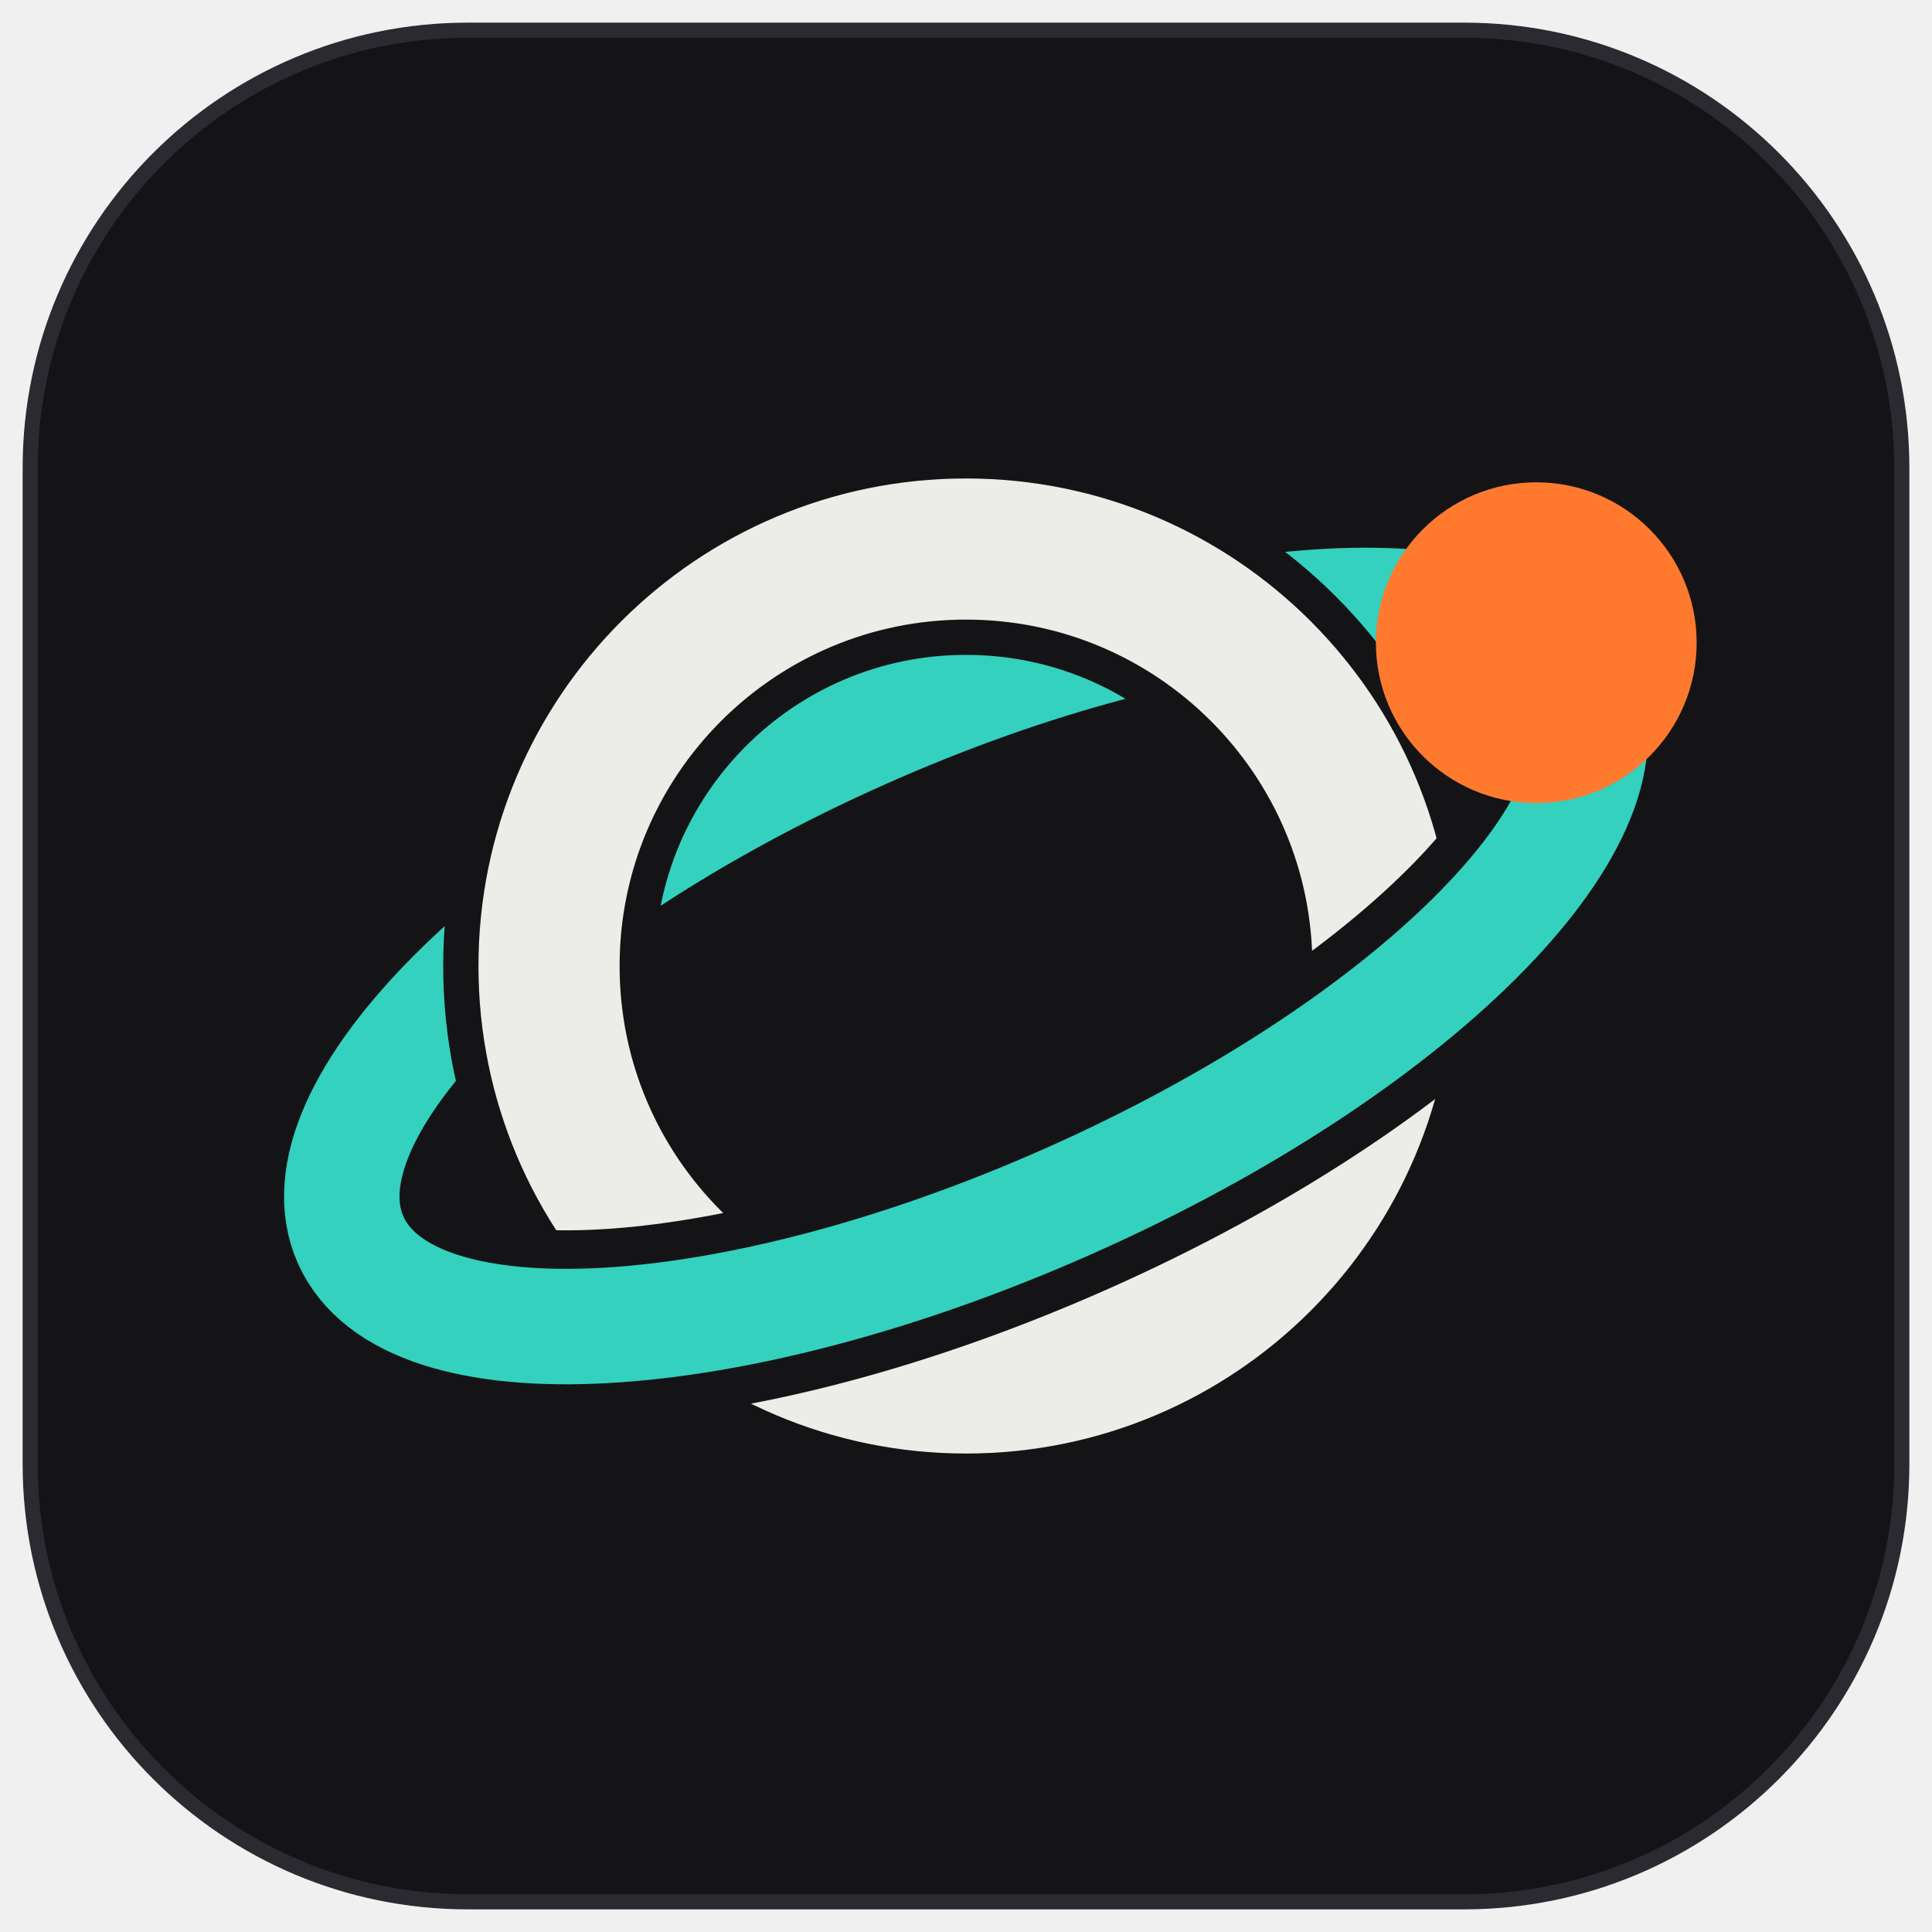
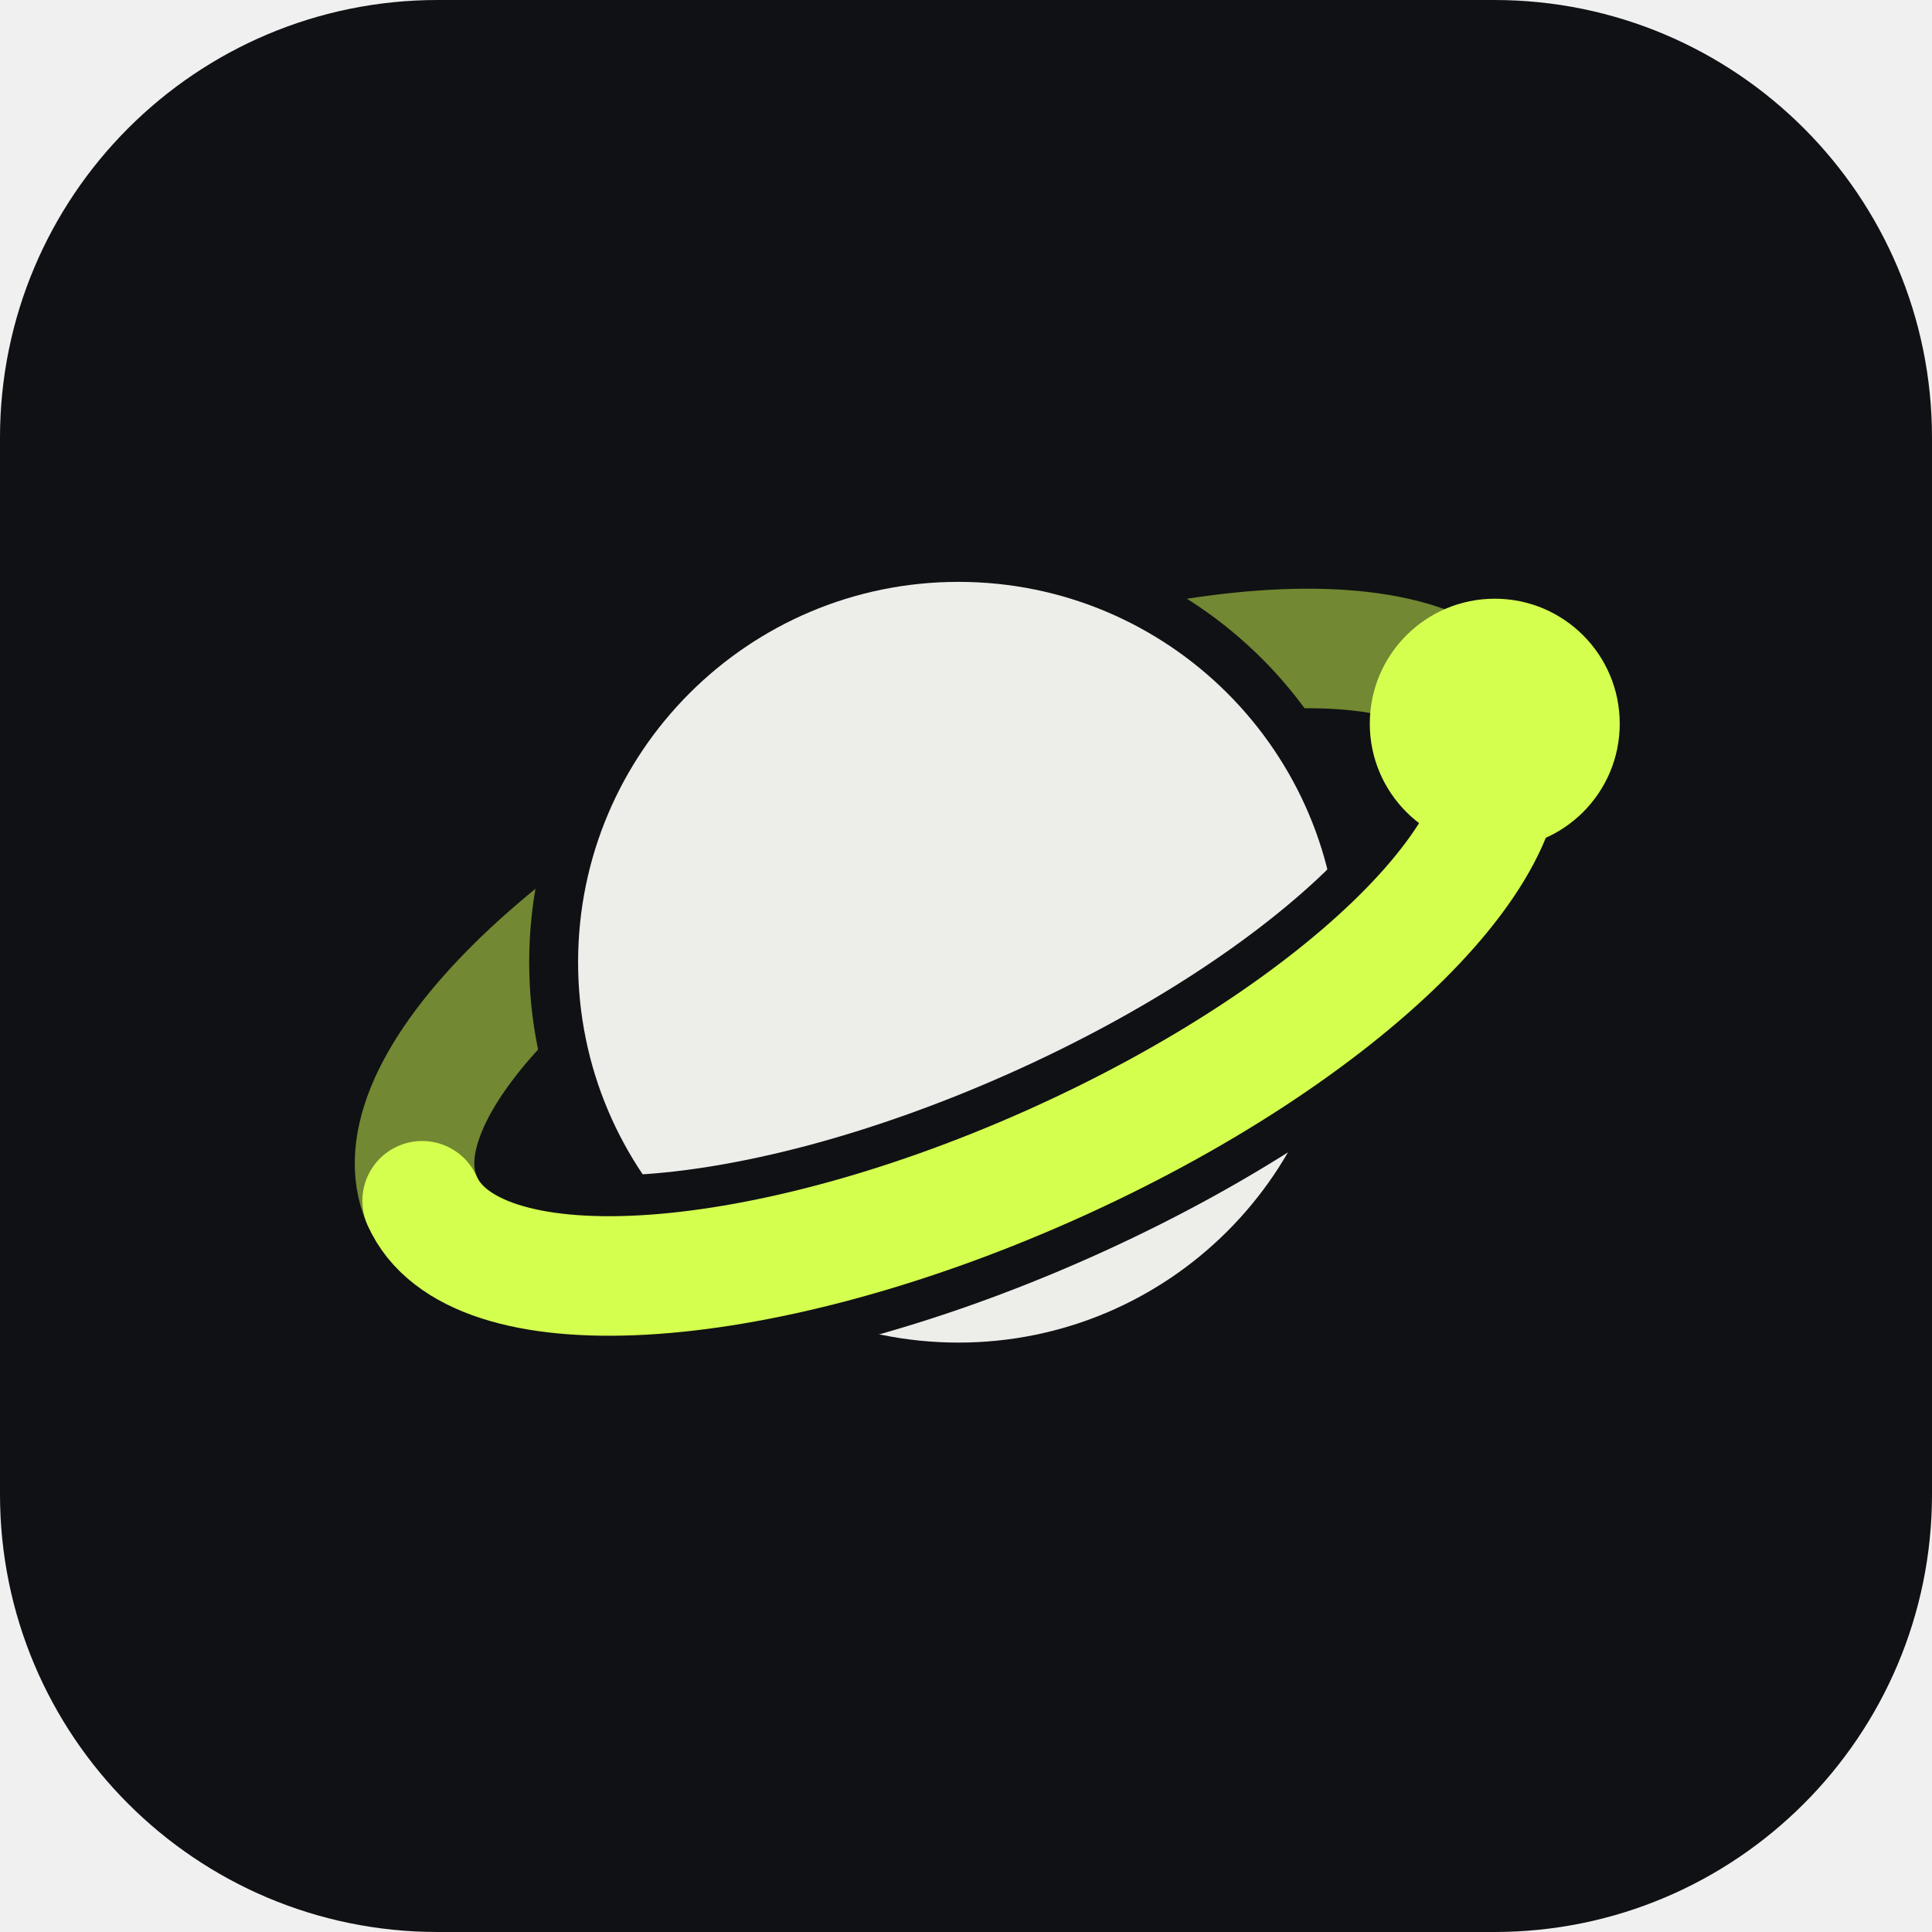
<svg xmlns="http://www.w3.org/2000/svg" viewBox="0 0 512 512" width="512" height="512">
-   <rect x="8" y="8" width="496" height="496" rx="116" fill="#141416" stroke="#2A2A30" stroke-width="4" />
-   <g transform="translate(256 256) scale(17) translate(-12 -12)">
+   <rect width="512" height="512" rx="116" fill="#101114" />
+   <g transform="translate(254 255) scale(14.4) translate(-12 -12)">
    <defs>
-       <clipPath id="m2b">
-         <rect x="-8" y="-20" width="40" height="20" transform="rotate(-24 12 12) translate(0 12)" />
-       </clipPath>
-       <clipPath id="m2f">
-         <rect x="-8" y="0" width="40" height="20" transform="rotate(-24 12 12) translate(0 12)" />
-       </clipPath>
-       <mask id="m2om" maskUnits="userSpaceOnUse" x="-2" y="-2" width="28" height="28">
+       <mask id="og" maskUnits="userSpaceOnUse" x="-2" y="-2" width="28" height="28">
        <rect x="-2" y="-2" width="28" height="28" fill="#fff" />
-         <g clip-path="url(#m2b)">
-           <circle cx="12" cy="12" r="6.5" fill="none" stroke="#000" stroke-width="3.3" />
-         </g>
+         <path d="M21.87 7.61A10.8 4.1 -24 0 1 2.13 16.39" fill="none" stroke="#000" stroke-width="3.7" stroke-linecap="round" />
      </mask>
-       <mask id="m2rm" maskUnits="userSpaceOnUse" x="-2" y="-2" width="28" height="28">
+       <mask id="ob" maskUnits="userSpaceOnUse" x="-2" y="-2" width="28" height="28">
        <rect x="-2" y="-2" width="28" height="28" fill="#fff" />
-         <g clip-path="url(#m2f)">
-           <ellipse cx="12" cy="12" rx="10.5" ry="4" transform="rotate(-24 12 12)" fill="none" stroke="#000" stroke-width="3.0" />
-         </g>
+         <circle cx="12" cy="12" r="7.9" fill="#000" />
      </mask>
    </defs>
-     <g mask="url(#m2rm)">
-       <circle cx="12" cy="12" r="6.5" fill="none" stroke="#ECECE8" stroke-width="2.2" />
-     </g>
-     <g mask="url(#m2om)">
-       <ellipse cx="12" cy="12" rx="10.5" ry="4" transform="rotate(-24 12 12)" fill="none" stroke="#33D1BE" stroke-width="1.8" />
-     </g>
-     <circle cx="20.89" cy="6.96" r="2.5" fill="#FF7A2E" />
+     <path d="M2.13 16.39A10.8 4.1 -24 0 1 21.87 7.61" fill="none" stroke="#D4FF4F" stroke-width="2.2" stroke-linecap="round" opacity=".5" mask="url(#ob)" />
+     <circle cx="12" cy="12" r="7" fill="#EDEDEA" mask="url(#og)" />
+     <path d="M21.87 7.61A10.8 4.1 -24 0 1 2.13 16.39" fill="none" stroke="#D4FF4F" stroke-width="2.2" stroke-linecap="round" />
+     <circle cx="21.87" cy="7.61" r="2.3" fill="#D4FF4F" />
  </g>
</svg>
